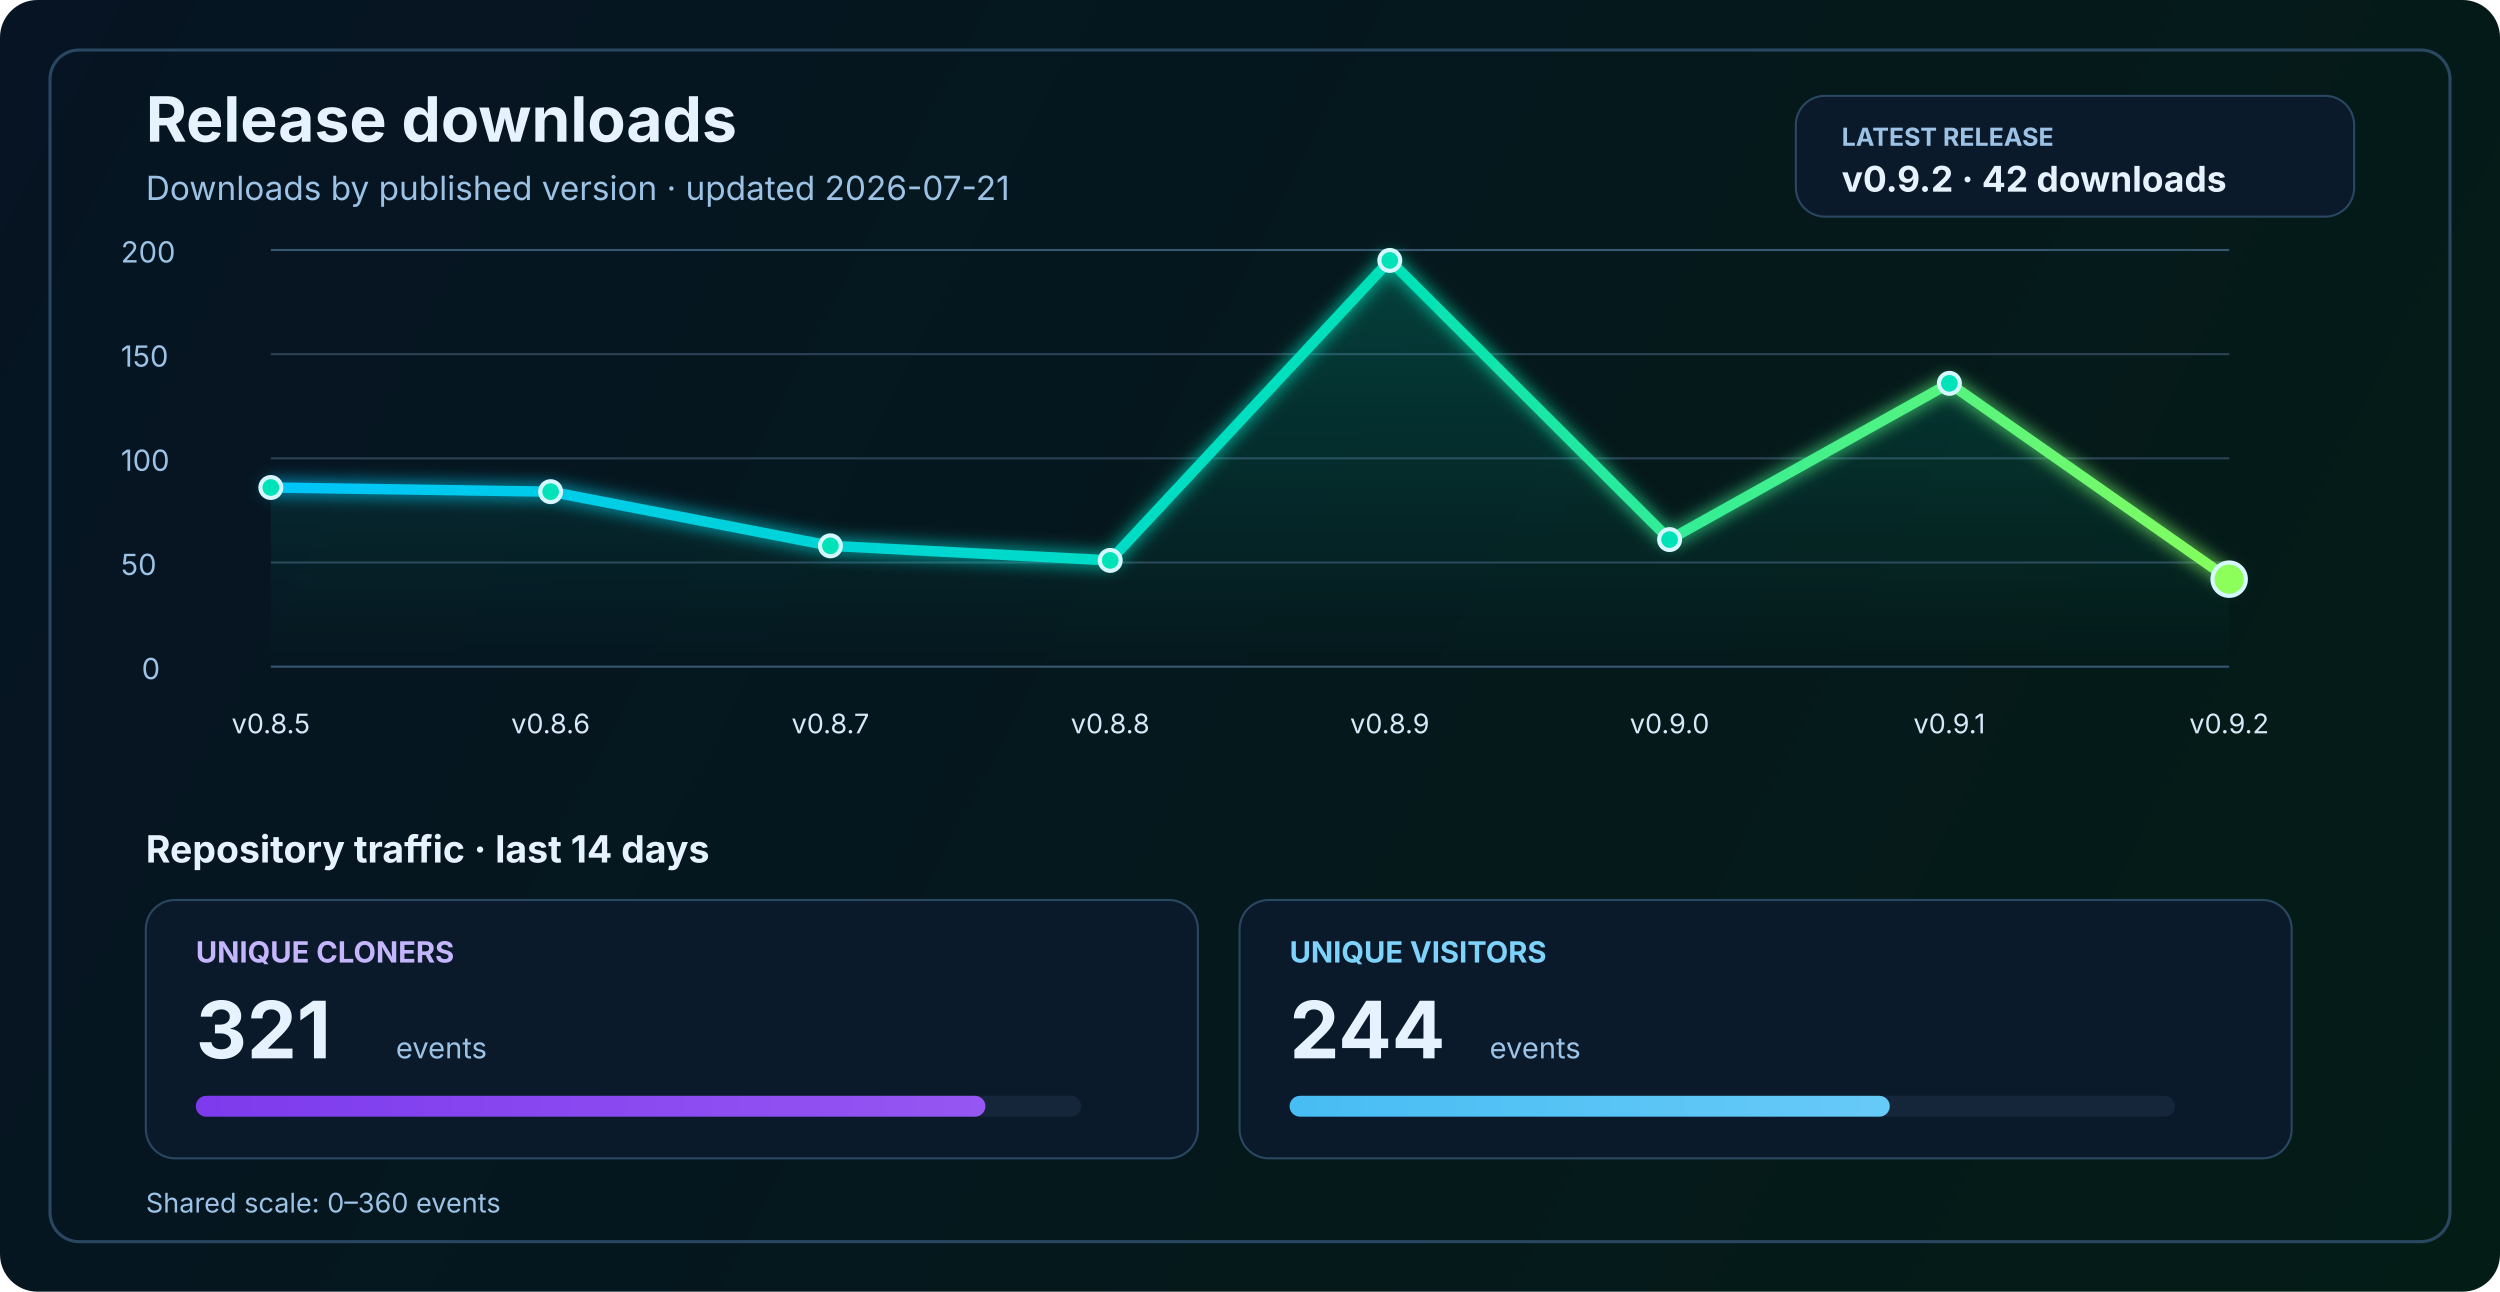
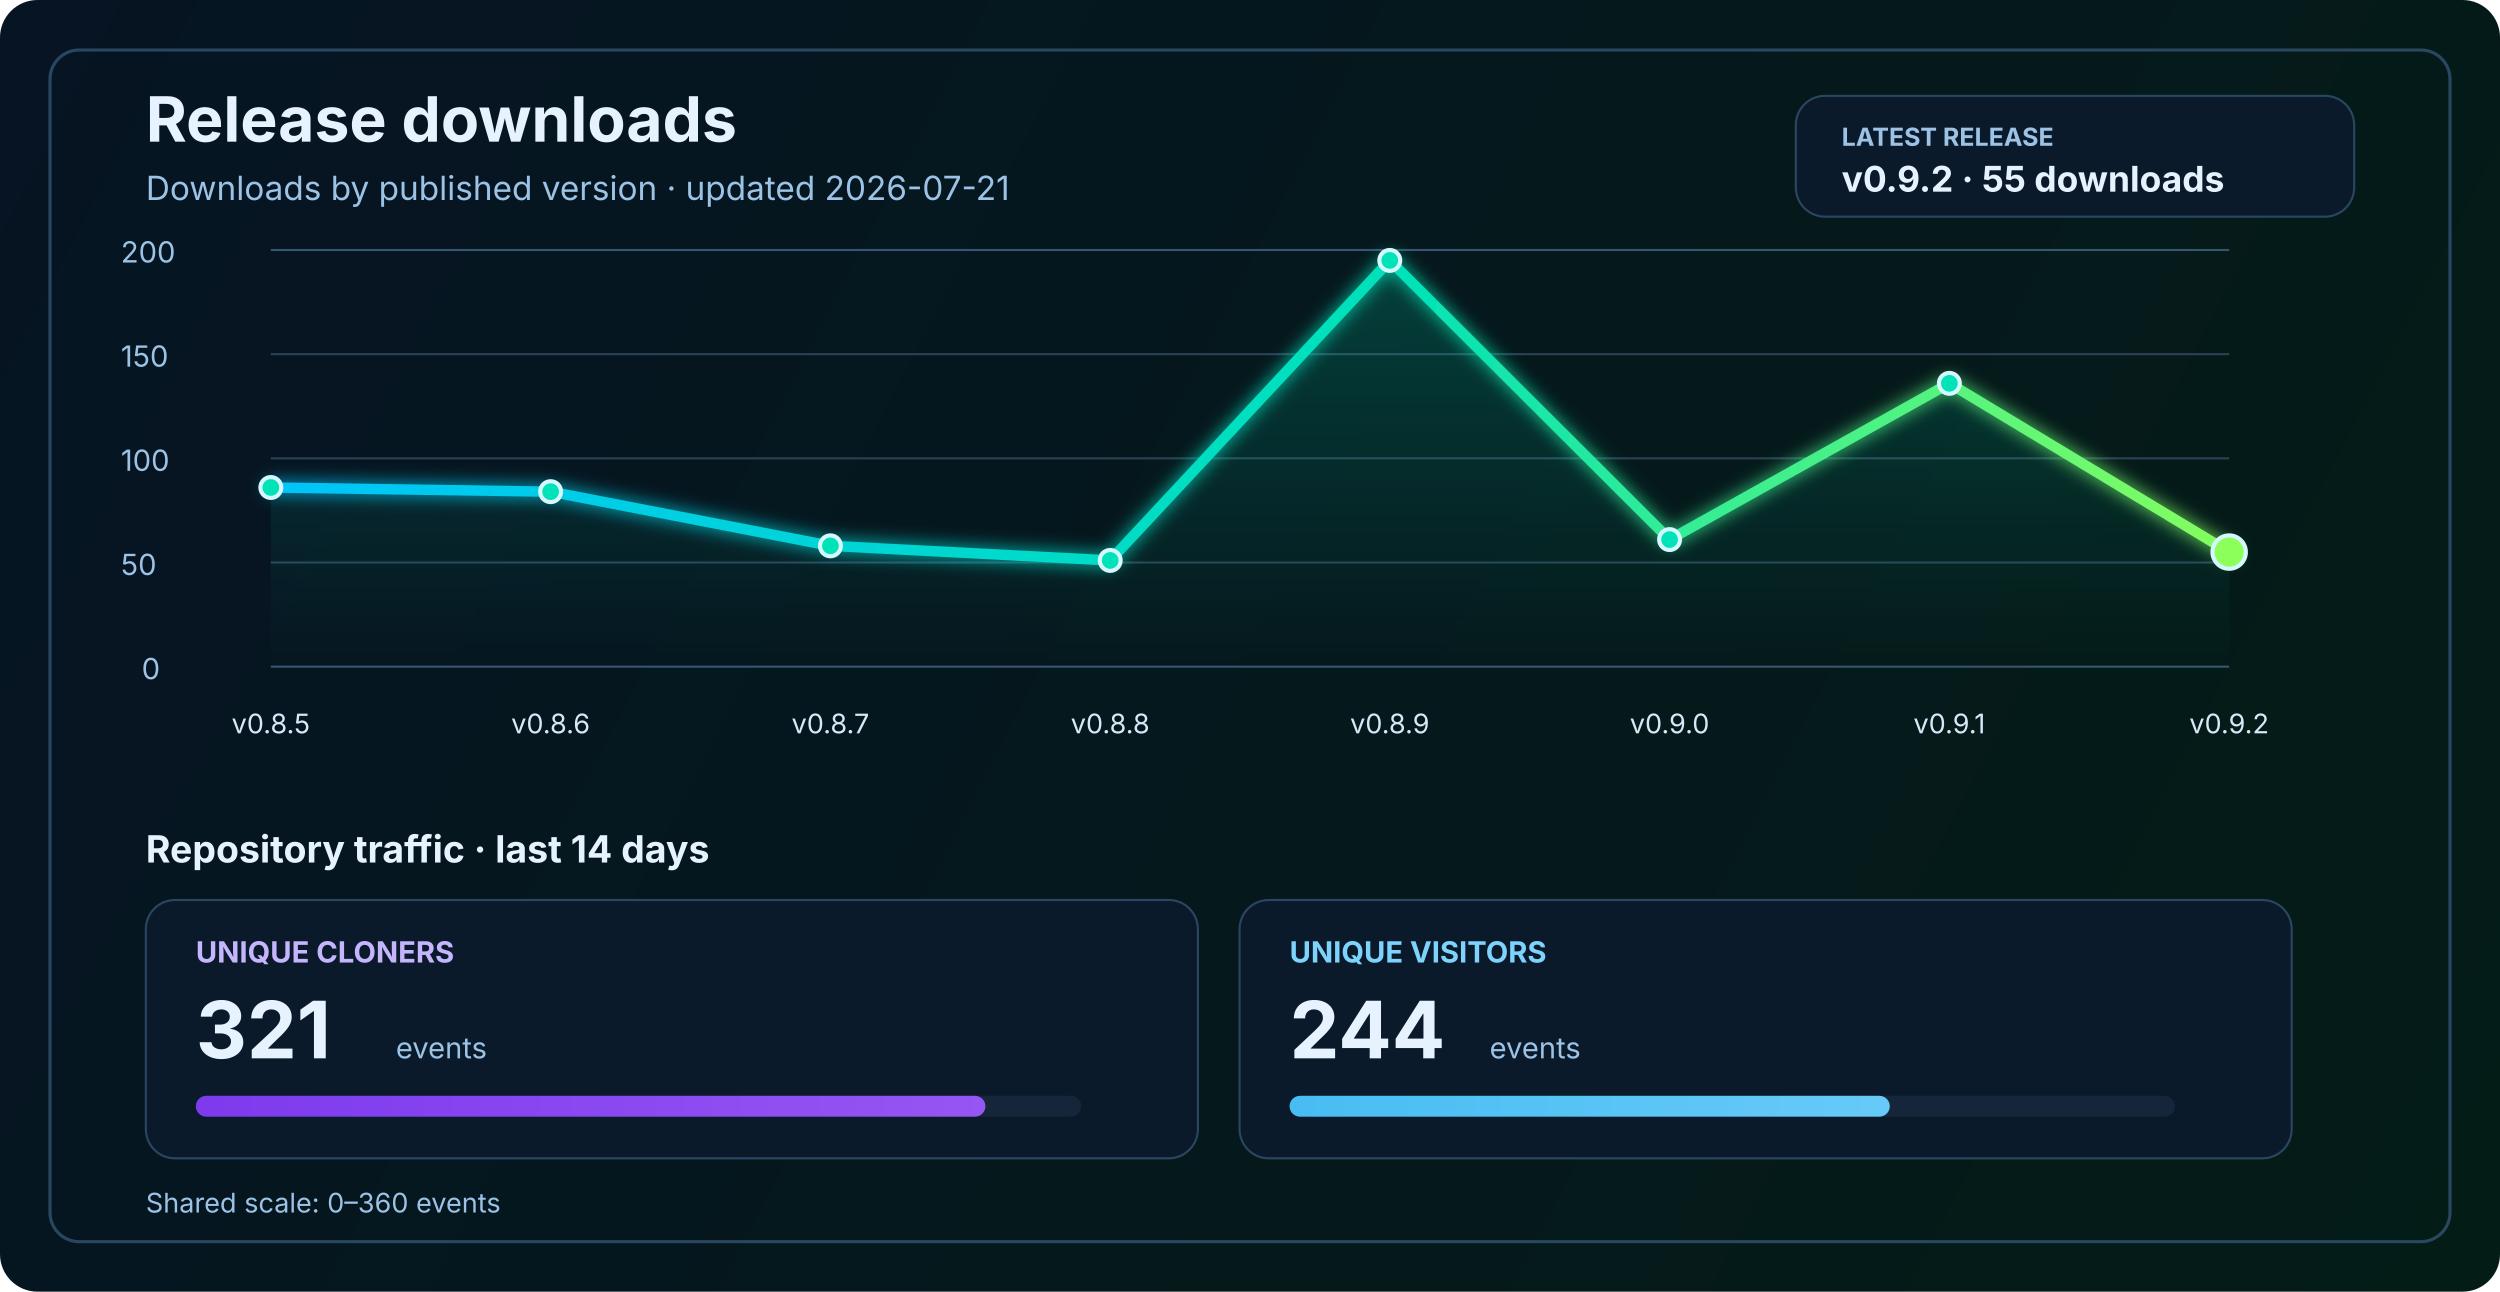
<svg xmlns="http://www.w3.org/2000/svg" width="1200" height="620" viewBox="0 0 1200 620" fill="none" role="img" aria-labelledby="title desc">
  <defs>
    <linearGradient id="bg" x1="0" y1="0" x2="1200" y2="620" gradientUnits="userSpaceOnUse">
      <stop stop-color="#061423" />
      <stop offset="1" stop-color="#041C16" />
    </linearGradient>
    <linearGradient id="line" x1="130" y1="86" x2="1070" y2="340" gradientUnits="userSpaceOnUse">
      <stop stop-color="#00C2FF" />
      <stop offset="0.55" stop-color="#00E2B8" />
      <stop offset="1" stop-color="#8CFF5A" />
    </linearGradient>
    <linearGradient id="area" x1="0" y1="120" x2="0" y2="320" gradientUnits="userSpaceOnUse">
      <stop stop-color="#00E2B8" stop-opacity="0.20" />
      <stop offset="1" stop-color="#00E2B8" stop-opacity="0" />
    </linearGradient>
    <linearGradient id="cloneFill" x1="86" y1="450" x2="1110" y2="450" gradientUnits="userSpaceOnUse">
      <stop stop-color="#7C3AED" />
      <stop offset="1" stop-color="#C084FC" />
    </linearGradient>
    <linearGradient id="viewFill" x1="86" y1="482" x2="1110" y2="482" gradientUnits="userSpaceOnUse">
      <stop stop-color="#0EA5E9" />
      <stop offset="1" stop-color="#7DD3FC" />
    </linearGradient>
    <filter id="glow" x="-50%" y="-50%" width="200%" height="200%">
      <feGaussianBlur stdDeviation="4" result="blur" />
      <feMerge>
        <feMergeNode in="blur" />
        <feMergeNode in="SourceGraphic" />
      </feMerge>
    </filter>
  </defs>
  <rect width="1200" height="620" rx="18" fill="url(#bg)" />
  <rect x="24" y="24" width="1152" height="572" rx="14" stroke="#2A4762" stroke-width="1.5" />
  <text x="70" y="68" fill="#E6F3FF" font-size="30" font-family="SF Pro Display, -apple-system, BlinkMacSystemFont, Segoe UI, sans-serif" font-weight="700">Release downloads</text>
  <text x="70" y="96" fill="#9CC3E6" font-size="16" font-family="SF Pro Text, -apple-system, BlinkMacSystemFont, Segoe UI, sans-serif">Downloads by published version · updated 2026-07-21</text>
  <rect x="862" y="46" width="268" height="58" rx="14" fill="#0A1A2B" stroke="#2A4762" stroke-width="1" />
  <text x="884" y="70" fill="#9CC3E6" font-size="12" font-family="SF Pro Text, -apple-system, BlinkMacSystemFont, Segoe UI, sans-serif" font-weight="700">LATEST RELEASE</text>
-   <text x="884" y="92" fill="#E6F3FF" font-size="17" font-family="SF Pro Text, -apple-system, BlinkMacSystemFont, Segoe UI, sans-serif" font-weight="700">v0.9.2 · 42 downloads</text>
+   <text x="884" y="92" fill="#E6F3FF" font-size="17" font-family="SF Pro Text, -apple-system, BlinkMacSystemFont, Segoe UI, sans-serif" font-weight="700">v0.9.2 · 55 downloads</text>
  <line x1="130" y1="320.0" x2="1070" y2="320.0" stroke="#37566F" stroke-width="1" />
  <line x1="130" y1="270.0" x2="1070" y2="270.0" stroke="#2B4255" stroke-width="1" />
  <line x1="130" y1="220.0" x2="1070" y2="220.0" stroke="#2B4255" stroke-width="1" />
  <line x1="130" y1="170.0" x2="1070" y2="170.0" stroke="#2B4255" stroke-width="1" />
  <line x1="130" y1="120.0" x2="1070" y2="120.0" stroke="#37566F" stroke-width="1" />
  <text x="68" y="326.0" fill="#9CC3E6" font-size="14" font-family="SF Pro Text, -apple-system, BlinkMacSystemFont, Segoe UI, sans-serif">0</text>
  <text x="58" y="276.0" fill="#9CC3E6" font-size="14" font-family="SF Pro Text, -apple-system, BlinkMacSystemFont, Segoe UI, sans-serif">50</text>
  <text x="58" y="226.0" fill="#9CC3E6" font-size="14" font-family="SF Pro Text, -apple-system, BlinkMacSystemFont, Segoe UI, sans-serif">100</text>
  <text x="58" y="176.0" fill="#9CC3E6" font-size="14" font-family="SF Pro Text, -apple-system, BlinkMacSystemFont, Segoe UI, sans-serif">150</text>
  <text x="58" y="126.0" fill="#9CC3E6" font-size="14" font-family="SF Pro Text, -apple-system, BlinkMacSystemFont, Segoe UI, sans-serif">200</text>
-   <path d="M 130.0 234.0 L 264.3 236.0 L 398.6 262.0 L 532.9 269.0 L 667.1 125.0 L 801.4 259.0 L 935.7 184.0 L 1070.0 278.0 L 1070 320 L 130 320 Z" fill="url(#area)" />
-   <polyline points="130.0,234.0 264.3,236.0 398.6,262.0 532.9,269.0 667.1,125.0 801.4,259.0 935.7,184.0 1070.0,278.0" fill="none" stroke="url(#line)" stroke-width="5" stroke-linecap="round" stroke-linejoin="round" filter="url(#glow)" />
+   <path d="M 130.0 234.0 L 264.3 236.0 L 398.6 262.0 L 532.9 269.0 L 667.1 125.0 L 801.4 259.0 L 935.7 184.0 L 1070.0 265.0 L 1070 320 L 130 320 Z" fill="url(#area)" />
+   <polyline points="130.0,234.0 264.3,236.0 398.6,262.0 532.9,269.0 667.1,125.0 801.4,259.0 935.7,184.0 1070.0,265.0" fill="none" stroke="url(#line)" stroke-width="5" stroke-linecap="round" stroke-linejoin="round" filter="url(#glow)" />
  <circle cx="130.0" cy="234.0" r="5" fill="#00E2B8" stroke="#D7F7FF" stroke-width="2" />
  <circle cx="264.3" cy="236.0" r="5" fill="#00E2B8" stroke="#D7F7FF" stroke-width="2" />
  <circle cx="398.6" cy="262.0" r="5" fill="#00E2B8" stroke="#D7F7FF" stroke-width="2" />
  <circle cx="532.9" cy="269.0" r="5" fill="#00E2B8" stroke="#D7F7FF" stroke-width="2" />
  <circle cx="667.1" cy="125.0" r="5" fill="#00E2B8" stroke="#D7F7FF" stroke-width="2" />
  <circle cx="801.4" cy="259.0" r="5" fill="#00E2B8" stroke="#D7F7FF" stroke-width="2" />
  <circle cx="935.7" cy="184.0" r="5" fill="#00E2B8" stroke="#D7F7FF" stroke-width="2" />
-   <circle cx="1070.0" cy="278.0" r="8" fill="#8CFF5A" stroke="#D7F7FF" stroke-width="2" />
+   <circle cx="1070.0" cy="265.0" r="8" fill="#8CFF5A" stroke="#D7F7FF" stroke-width="2" />
  <text x="130.0" y="352" text-anchor="middle" fill="#D7E8F8" font-size="13" font-family="SF Pro Text, -apple-system, BlinkMacSystemFont, Segoe UI, sans-serif">v0.8.5</text>
  <text x="264.3" y="352" text-anchor="middle" fill="#D7E8F8" font-size="13" font-family="SF Pro Text, -apple-system, BlinkMacSystemFont, Segoe UI, sans-serif">v0.8.6</text>
  <text x="398.6" y="352" text-anchor="middle" fill="#D7E8F8" font-size="13" font-family="SF Pro Text, -apple-system, BlinkMacSystemFont, Segoe UI, sans-serif">v0.8.7</text>
  <text x="532.9" y="352" text-anchor="middle" fill="#D7E8F8" font-size="13" font-family="SF Pro Text, -apple-system, BlinkMacSystemFont, Segoe UI, sans-serif">v0.8.8</text>
  <text x="667.1" y="352" text-anchor="middle" fill="#D7E8F8" font-size="13" font-family="SF Pro Text, -apple-system, BlinkMacSystemFont, Segoe UI, sans-serif">v0.8.9</text>
  <text x="801.4" y="352" text-anchor="middle" fill="#D7E8F8" font-size="13" font-family="SF Pro Text, -apple-system, BlinkMacSystemFont, Segoe UI, sans-serif">v0.9.0</text>
  <text x="935.7" y="352" text-anchor="middle" fill="#D7E8F8" font-size="13" font-family="SF Pro Text, -apple-system, BlinkMacSystemFont, Segoe UI, sans-serif">v0.9.1</text>
  <text x="1070.0" y="352" text-anchor="middle" fill="#D7E8F8" font-size="13" font-family="SF Pro Text, -apple-system, BlinkMacSystemFont, Segoe UI, sans-serif">v0.9.2</text>
  <text x="70" y="414" fill="#E6F3FF" font-size="18" font-family="SF Pro Text, -apple-system, BlinkMacSystemFont, Segoe UI, sans-serif" font-weight="700">Repository traffic · last 14 days</text>
  <rect x="70" y="432" width="505" height="124" rx="14" fill="#0A1A2B" stroke="#2A4762" stroke-width="1" />
  <text x="94" y="462" fill="#C4B5FD" font-size="14" font-family="SF Pro Text, -apple-system, BlinkMacSystemFont, Segoe UI, sans-serif" font-weight="700">UNIQUE CLONERS</text>
  <text x="94" y="508" fill="#E6F3FF" font-size="38" font-family="SF Pro Display, -apple-system, BlinkMacSystemFont, Segoe UI, sans-serif" font-weight="700">321</text>
  <text x="190" y="508" fill="#9CC3E6" font-size="14" font-family="SF Pro Text, -apple-system, BlinkMacSystemFont, Segoe UI, sans-serif">events</text>
  <rect x="94" y="526" width="425" height="10" rx="5" fill="#15263A" />
  <rect x="94" y="526" width="379.0" height="10" rx="5" fill="url(#cloneFill)" />
  <rect x="595" y="432" width="505" height="124" rx="14" fill="#0A1A2B" stroke="#2A4762" stroke-width="1" />
  <text x="619" y="462" fill="#7DD3FC" font-size="14" font-family="SF Pro Text, -apple-system, BlinkMacSystemFont, Segoe UI, sans-serif" font-weight="700">UNIQUE VISITORS</text>
  <text x="619" y="508" fill="#E6F3FF" font-size="38" font-family="SF Pro Display, -apple-system, BlinkMacSystemFont, Segoe UI, sans-serif" font-weight="700">244</text>
  <text x="715" y="508" fill="#9CC3E6" font-size="14" font-family="SF Pro Text, -apple-system, BlinkMacSystemFont, Segoe UI, sans-serif">events</text>
  <rect x="619" y="526" width="425" height="10" rx="5" fill="#15263A" />
  <rect x="619" y="526" width="288.1" height="10" rx="5" fill="url(#viewFill)" />
  <text x="70" y="582" fill="#9CC3E6" font-size="13" font-family="SF Pro Text, -apple-system, BlinkMacSystemFont, Segoe UI, sans-serif">Shared scale: 0–360 events</text>
</svg>
